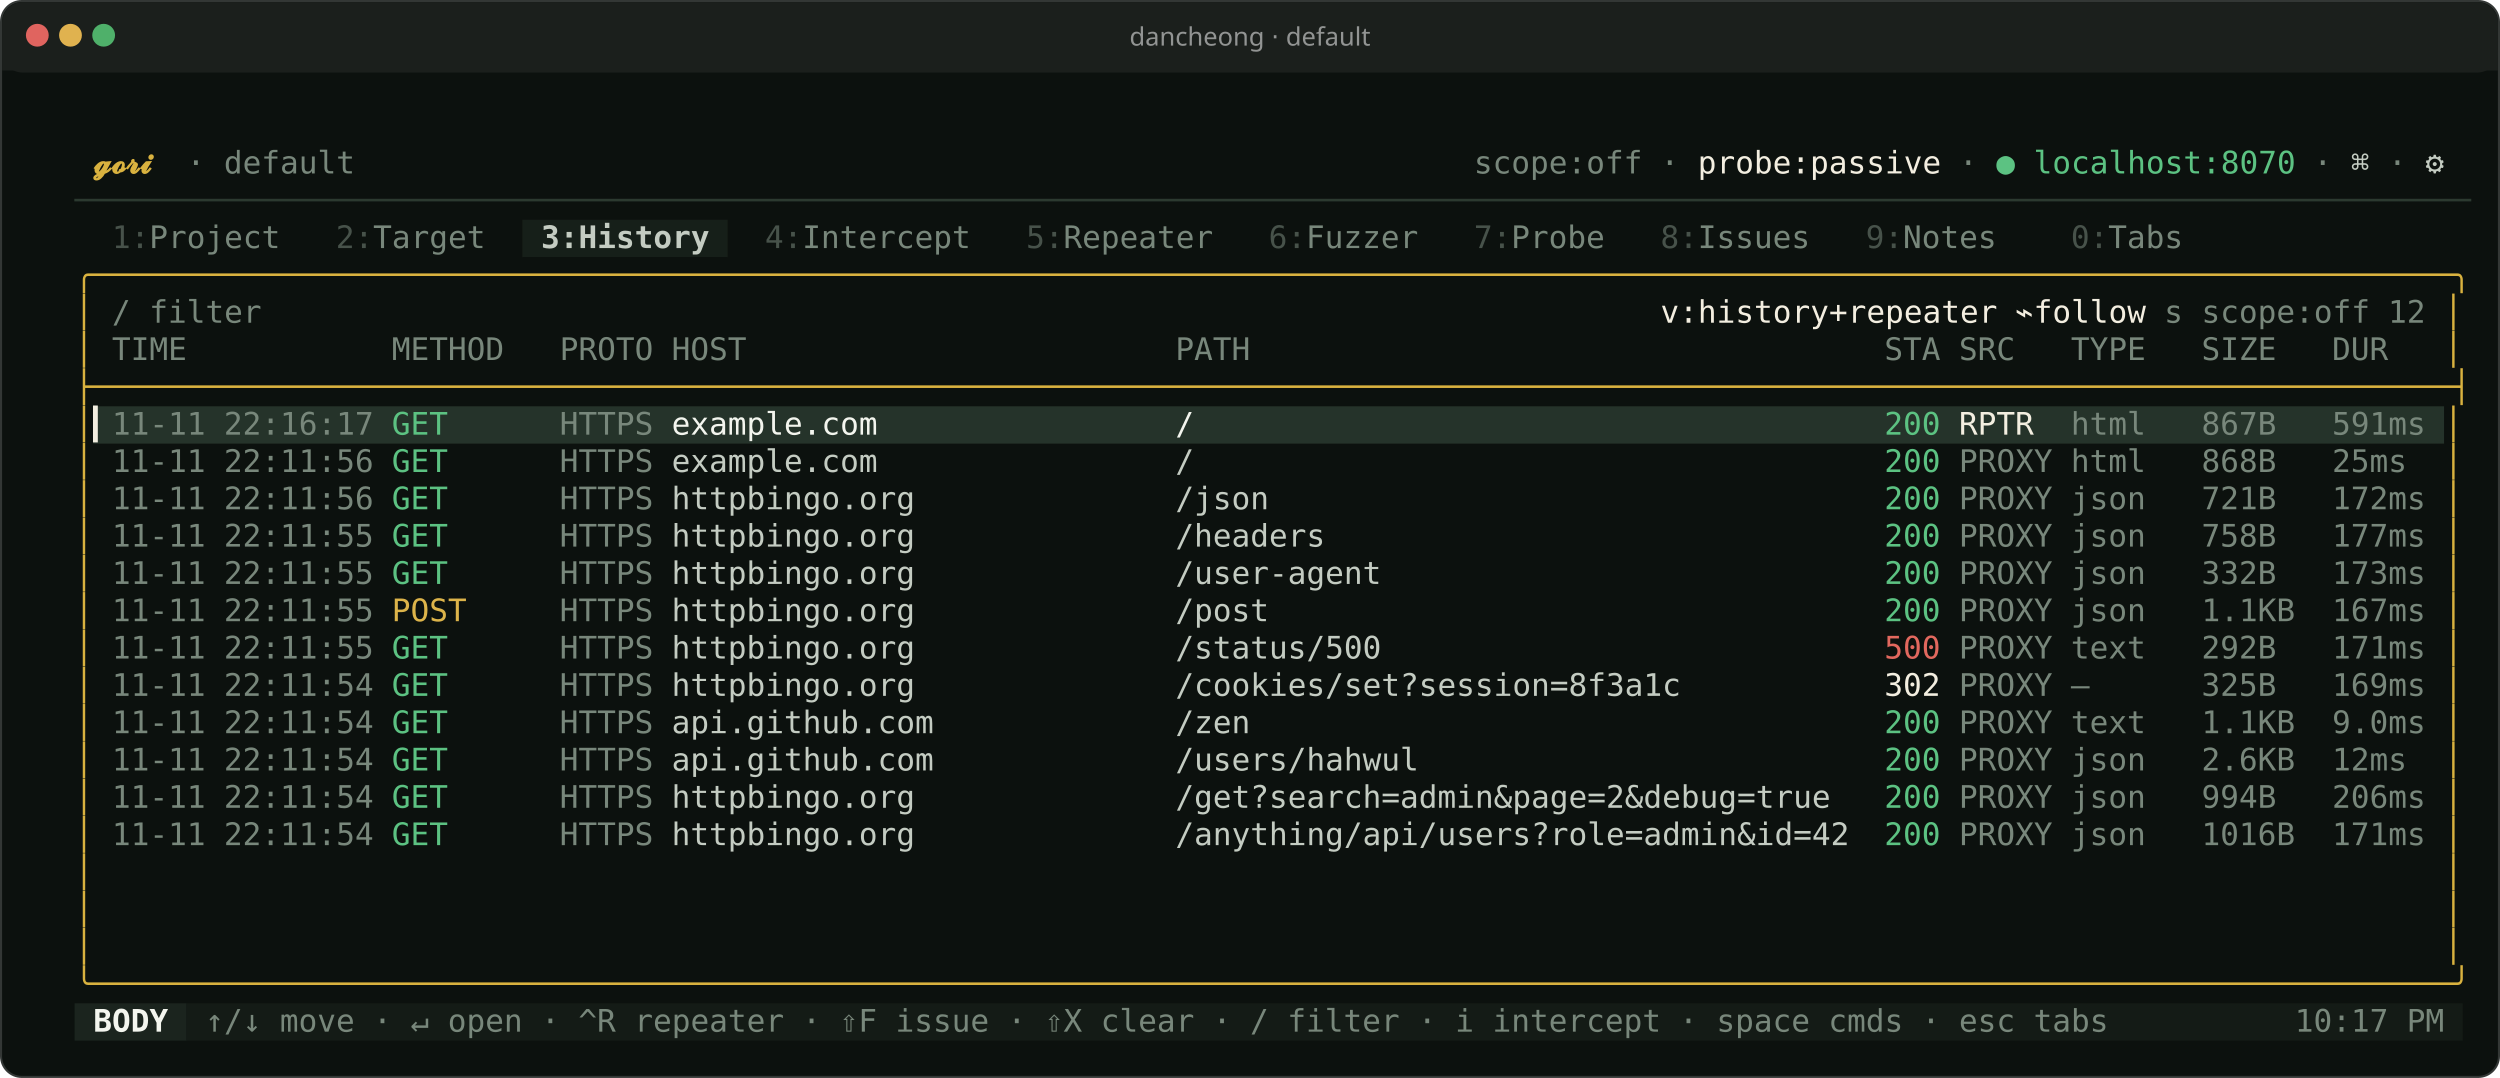
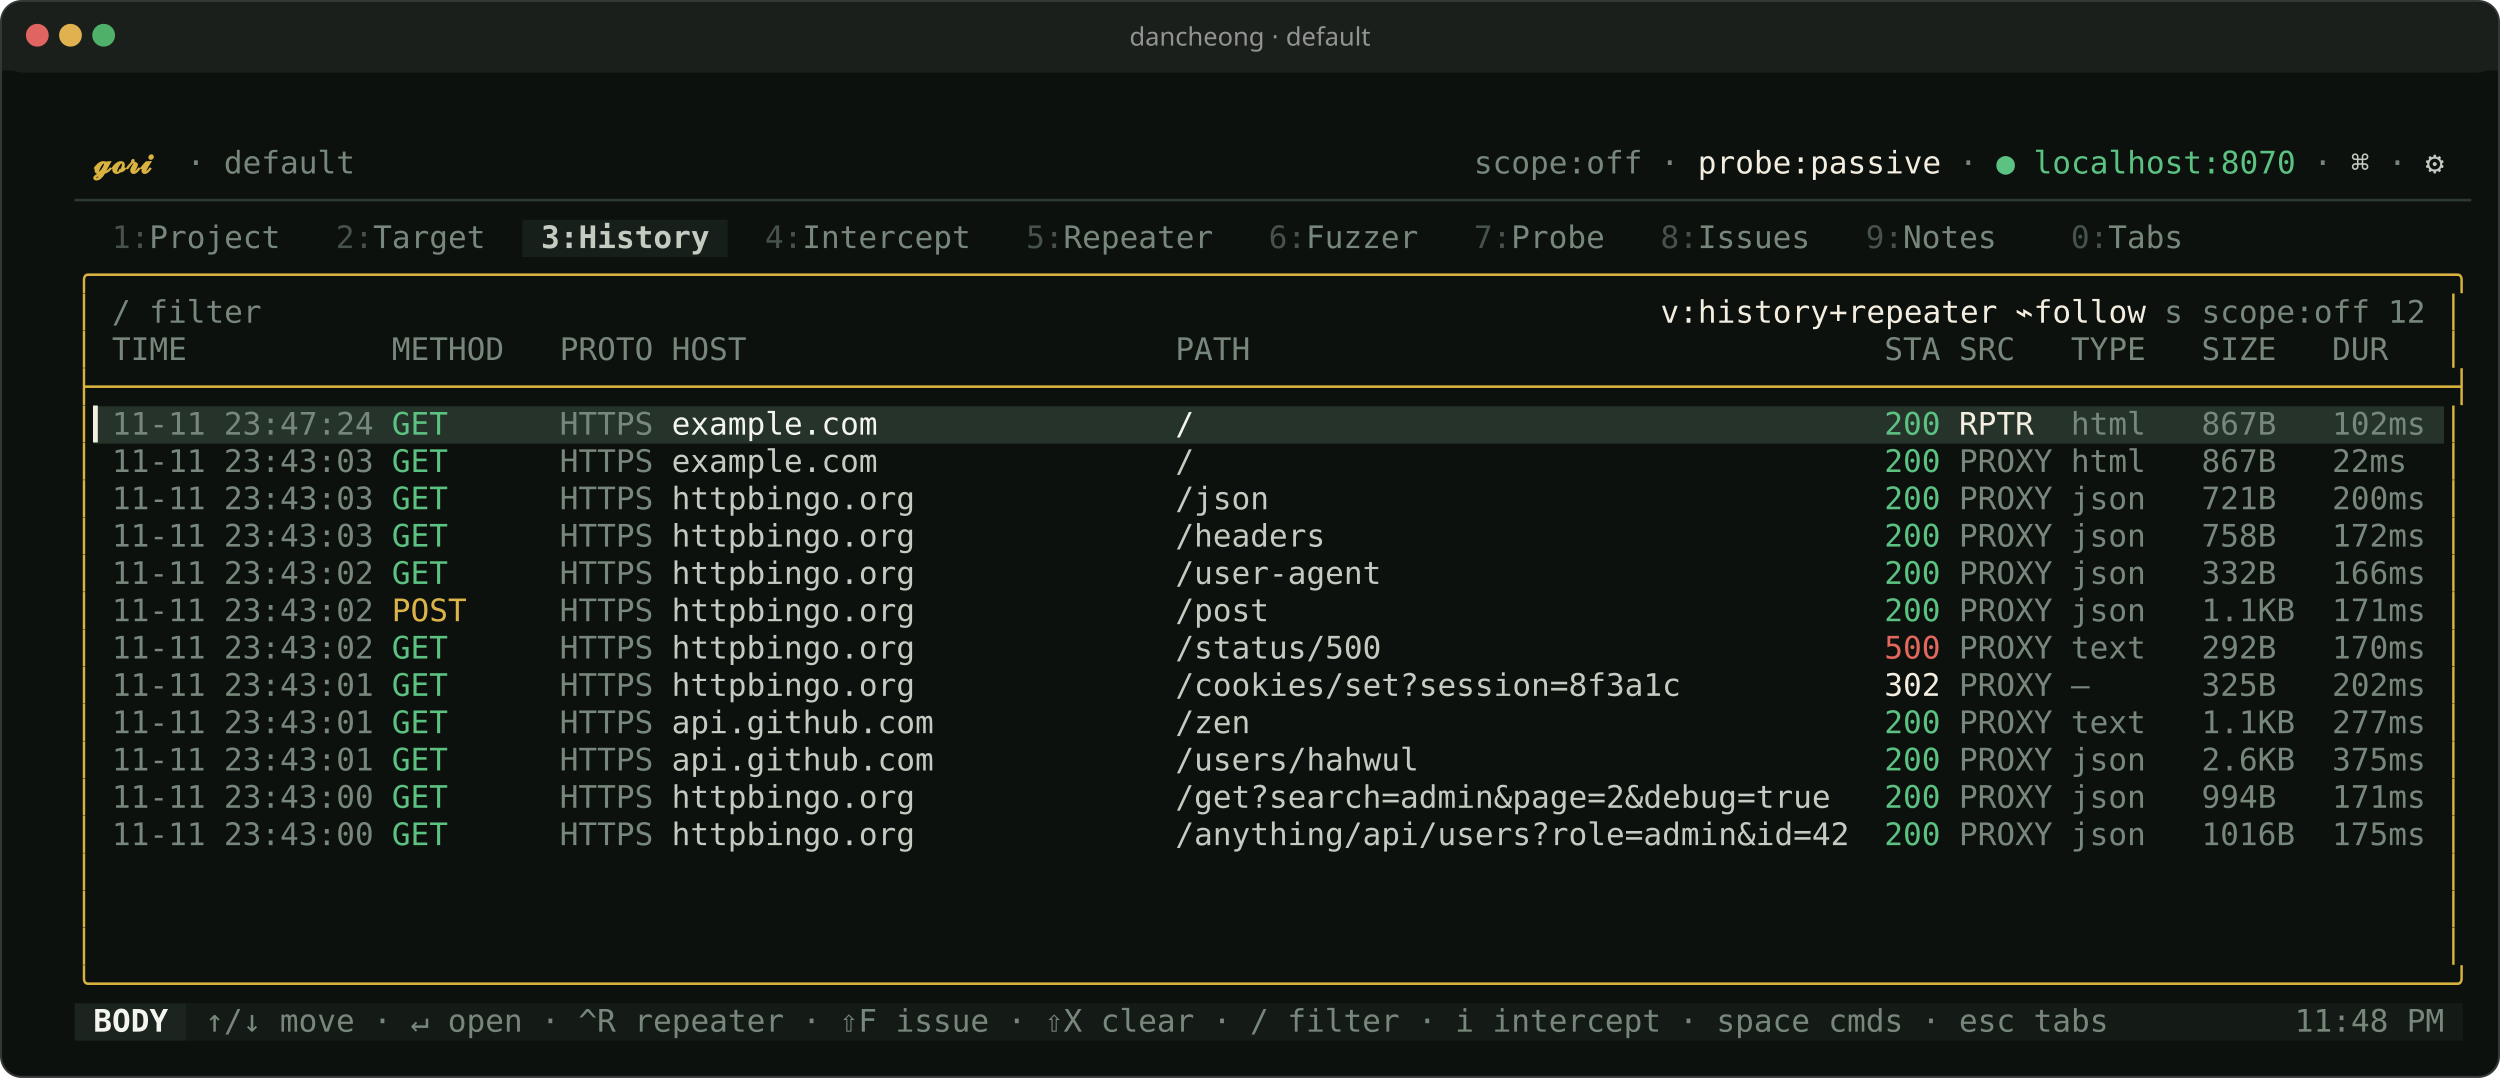
<svg xmlns="http://www.w3.org/2000/svg" width="1206" height="520" viewBox="0 0 1206.0 520.0" font-family="ui-monospace,'SF Mono','JetBrains Mono',Menlo,Consolas,monospace" font-size="15.0px" role="img" aria-label="dancheong · default">
  <rect x="0.5" y="0.5" width="1205.0" height="519.0" rx="10" ry="10" fill="#0c110e" stroke="#333735" stroke-width="1" />
  <rect x="1" y="1" width="1204.0" height="34.0" rx="10" ry="10" fill="#1b1f1c" />
  <rect x="1" y="24.0" width="1204.0" height="10" fill="#1b1f1c" />
  <circle cx="18.0" cy="17.0" r="5.5" fill="#e0645f" />
  <circle cx="34.0" cy="17.0" r="5.5" fill="#e0b24f" />
  <circle cx="50.0" cy="17.0" r="5.5" fill="#4fb06a" />
  <text x="603.0" y="22.0" text-anchor="middle" fill="#929493" font-family="'Apple Symbols','Segoe UI Symbol','Cambria Math','STIX Two Math','Noto Sans Math','DejaVu Sans',ui-monospace,'SF Mono','JetBrains Mono',Menlo,Consolas,monospace" font-size="12.3px">dancheong · default</text>
  <rect x="252.00" y="106.00" width="99.00" height="18.00" fill="#161f19" />
  <rect x="45.00" y="196.00" width="1134.00" height="18.00" fill="#25332a" />
  <rect x="36.00" y="484.00" width="54.00" height="18.00" fill="#1b241e" />
  <rect x="90.00" y="484.00" width="1098.00" height="18.00" fill="#141b16" />
  <text x="45.00" y="83.68" textLength="36.00" lengthAdjust="spacingAndGlyphs" fill="#d9b23f" font-weight="700" xml:space="preserve">𝓰𝓸𝓻𝓲</text>
  <text x="90.00" y="83.68" textLength="9.00" lengthAdjust="spacingAndGlyphs" fill="#78877b" xml:space="preserve">·</text>
  <text x="108.00" y="83.68" textLength="63.00" lengthAdjust="spacingAndGlyphs" fill="#78877b" xml:space="preserve">default</text>
  <text x="711.00" y="83.68" textLength="81.00" lengthAdjust="spacingAndGlyphs" fill="#78877b" xml:space="preserve">scope:off</text>
  <text x="801.00" y="83.68" textLength="9.00" lengthAdjust="spacingAndGlyphs" fill="#78877b" xml:space="preserve">·</text>
  <text x="819.00" y="83.68" textLength="117.00" lengthAdjust="spacingAndGlyphs" fill="#f3eee0" xml:space="preserve">probe:passive</text>
  <text x="945.00" y="83.68" textLength="9.00" lengthAdjust="spacingAndGlyphs" fill="#78877b" xml:space="preserve">·</text>
  <text x="963.00" y="83.68" textLength="9.00" lengthAdjust="spacingAndGlyphs" fill="#5cc282" xml:space="preserve">●</text>
  <text x="981.00" y="83.68" textLength="126.00" lengthAdjust="spacingAndGlyphs" fill="#5cc282" xml:space="preserve">localhost:8070</text>
  <text x="1116.00" y="83.68" textLength="9.00" lengthAdjust="spacingAndGlyphs" fill="#78877b" xml:space="preserve">·</text>
  <text x="1134.00" y="83.68" textLength="9.00" lengthAdjust="spacingAndGlyphs" fill="#c4ccc2" xml:space="preserve">⌘</text>
  <text x="1152.00" y="83.68" textLength="9.00" lengthAdjust="spacingAndGlyphs" fill="#78877b" xml:space="preserve">·</text>
  <text x="1170.00" y="83.68" textLength="9.00" lengthAdjust="spacingAndGlyphs" fill="#c4ccc2" xml:space="preserve">⚙</text>
  <text x="36.00" y="101.68" textLength="1152.00" lengthAdjust="spacingAndGlyphs" fill="#2c3a30" xml:space="preserve">────────────────────────────────────────────────────────────────────────────────────────────────────────────────────────────────</text>
  <text x="54.00" y="119.68" textLength="18.00" lengthAdjust="spacingAndGlyphs" fill="#47524a" xml:space="preserve">1:</text>
  <text x="72.00" y="119.68" textLength="63.00" lengthAdjust="spacingAndGlyphs" fill="#78877b" xml:space="preserve">Project</text>
  <text x="162.00" y="119.68" textLength="18.00" lengthAdjust="spacingAndGlyphs" fill="#47524a" xml:space="preserve">2:</text>
  <text x="180.00" y="119.68" textLength="54.00" lengthAdjust="spacingAndGlyphs" fill="#78877b" xml:space="preserve">Target</text>
  <text x="261.00" y="119.68" textLength="81.00" lengthAdjust="spacingAndGlyphs" fill="#c4ccc2" font-weight="700" xml:space="preserve">3:History</text>
  <text x="369.00" y="119.68" textLength="18.00" lengthAdjust="spacingAndGlyphs" fill="#47524a" xml:space="preserve">4:</text>
  <text x="387.00" y="119.68" textLength="81.00" lengthAdjust="spacingAndGlyphs" fill="#78877b" xml:space="preserve">Intercept</text>
  <text x="495.00" y="119.68" textLength="18.00" lengthAdjust="spacingAndGlyphs" fill="#47524a" xml:space="preserve">5:</text>
  <text x="513.00" y="119.68" textLength="72.00" lengthAdjust="spacingAndGlyphs" fill="#78877b" xml:space="preserve">Repeater</text>
  <text x="612.00" y="119.68" textLength="18.00" lengthAdjust="spacingAndGlyphs" fill="#47524a" xml:space="preserve">6:</text>
  <text x="630.00" y="119.68" textLength="54.00" lengthAdjust="spacingAndGlyphs" fill="#78877b" xml:space="preserve">Fuzzer</text>
  <text x="711.00" y="119.68" textLength="18.00" lengthAdjust="spacingAndGlyphs" fill="#47524a" xml:space="preserve">7:</text>
  <text x="729.00" y="119.68" textLength="45.00" lengthAdjust="spacingAndGlyphs" fill="#78877b" xml:space="preserve">Probe</text>
  <text x="801.00" y="119.68" textLength="18.00" lengthAdjust="spacingAndGlyphs" fill="#47524a" xml:space="preserve">8:</text>
  <text x="819.00" y="119.68" textLength="54.00" lengthAdjust="spacingAndGlyphs" fill="#78877b" xml:space="preserve">Issues</text>
  <text x="900.00" y="119.68" textLength="18.00" lengthAdjust="spacingAndGlyphs" fill="#47524a" xml:space="preserve">9:</text>
  <text x="918.00" y="119.68" textLength="45.00" lengthAdjust="spacingAndGlyphs" fill="#78877b" xml:space="preserve">Notes</text>
  <text x="999.00" y="119.68" textLength="18.00" lengthAdjust="spacingAndGlyphs" fill="#47524a" xml:space="preserve">0:</text>
  <text x="1017.00" y="119.68" textLength="36.00" lengthAdjust="spacingAndGlyphs" fill="#78877b" xml:space="preserve">Tabs</text>
  <text x="36.00" y="137.68" textLength="1152.00" lengthAdjust="spacingAndGlyphs" fill="#d9b23f" xml:space="preserve">╭──────────────────────────────────────────────────────────────────────────────────────────────────────────────────────────────╮</text>
  <text x="36.00" y="155.68" textLength="9.00" lengthAdjust="spacingAndGlyphs" fill="#d9b23f" xml:space="preserve">│</text>
  <text x="54.00" y="155.68" textLength="9.00" lengthAdjust="spacingAndGlyphs" fill="#78877b" xml:space="preserve">/</text>
  <text x="72.00" y="155.68" textLength="54.00" lengthAdjust="spacingAndGlyphs" fill="#78877b" xml:space="preserve">filter</text>
  <text x="801.00" y="155.68" textLength="162.00" lengthAdjust="spacingAndGlyphs" fill="#f3eee0" xml:space="preserve">v:history+repeater</text>
  <text x="972.00" y="155.68" textLength="63.00" lengthAdjust="spacingAndGlyphs" fill="#f3eee0" xml:space="preserve">⌁follow</text>
  <text x="1044.00" y="155.68" textLength="9.00" lengthAdjust="spacingAndGlyphs" fill="#78877b" xml:space="preserve">s</text>
  <text x="1062.00" y="155.68" textLength="81.00" lengthAdjust="spacingAndGlyphs" fill="#78877b" xml:space="preserve">scope:off</text>
  <text x="1152.00" y="155.68" textLength="18.00" lengthAdjust="spacingAndGlyphs" fill="#78877b" xml:space="preserve">12</text>
  <text x="1179.00" y="155.68" textLength="9.00" lengthAdjust="spacingAndGlyphs" fill="#d9b23f" xml:space="preserve">│</text>
  <text x="36.00" y="173.68" textLength="9.00" lengthAdjust="spacingAndGlyphs" fill="#d9b23f" xml:space="preserve">│</text>
  <text x="54.00" y="173.68" textLength="36.00" lengthAdjust="spacingAndGlyphs" fill="#78877b" xml:space="preserve">TIME</text>
  <text x="189.00" y="173.68" textLength="54.00" lengthAdjust="spacingAndGlyphs" fill="#78877b" xml:space="preserve">METHOD</text>
  <text x="270.00" y="173.68" textLength="45.00" lengthAdjust="spacingAndGlyphs" fill="#78877b" xml:space="preserve">PROTO</text>
  <text x="324.00" y="173.68" textLength="36.00" lengthAdjust="spacingAndGlyphs" fill="#78877b" xml:space="preserve">HOST</text>
  <text x="567.00" y="173.68" textLength="36.00" lengthAdjust="spacingAndGlyphs" fill="#78877b" xml:space="preserve">PATH</text>
  <text x="909.00" y="173.68" textLength="27.00" lengthAdjust="spacingAndGlyphs" fill="#78877b" xml:space="preserve">STA</text>
  <text x="945.00" y="173.68" textLength="27.00" lengthAdjust="spacingAndGlyphs" fill="#78877b" xml:space="preserve">SRC</text>
  <text x="999.00" y="173.68" textLength="36.00" lengthAdjust="spacingAndGlyphs" fill="#78877b" xml:space="preserve">TYPE</text>
  <text x="1062.00" y="173.68" textLength="36.00" lengthAdjust="spacingAndGlyphs" fill="#78877b" xml:space="preserve">SIZE</text>
  <text x="1125.00" y="173.68" textLength="27.00" lengthAdjust="spacingAndGlyphs" fill="#78877b" xml:space="preserve">DUR</text>
  <text x="1179.00" y="173.68" textLength="9.00" lengthAdjust="spacingAndGlyphs" fill="#d9b23f" xml:space="preserve">│</text>
  <text x="36.00" y="191.68" textLength="1152.00" lengthAdjust="spacingAndGlyphs" fill="#d9b23f" xml:space="preserve">├──────────────────────────────────────────────────────────────────────────────────────────────────────────────────────────────┤</text>
  <text x="36.00" y="209.68" textLength="9.00" lengthAdjust="spacingAndGlyphs" fill="#d9b23f" xml:space="preserve">│</text>
  <text x="45.00" y="209.68" textLength="9.00" lengthAdjust="spacingAndGlyphs" fill="#f3eee0" xml:space="preserve">▎</text>
  <text x="54.00" y="209.68" textLength="45.00" lengthAdjust="spacingAndGlyphs" fill="#78877b" xml:space="preserve">11-11</text>
-   <text x="108.00" y="209.68" textLength="72.00" lengthAdjust="spacingAndGlyphs" fill="#78877b" xml:space="preserve">22:16:17</text>
+   <text x="108.00" y="209.68" textLength="72.00" lengthAdjust="spacingAndGlyphs" fill="#78877b" xml:space="preserve">23:47:24</text>
  <text x="189.00" y="209.68" textLength="27.00" lengthAdjust="spacingAndGlyphs" fill="#5cc282" xml:space="preserve">GET</text>
  <text x="270.00" y="209.68" textLength="45.00" lengthAdjust="spacingAndGlyphs" fill="#78877b" xml:space="preserve">HTTPS</text>
  <text x="324.00" y="209.68" textLength="99.00" lengthAdjust="spacingAndGlyphs" fill="#f3f5ee" xml:space="preserve">example.com</text>
  <text x="567.00" y="209.68" textLength="9.00" lengthAdjust="spacingAndGlyphs" fill="#f3f5ee" xml:space="preserve">/</text>
  <text x="909.00" y="209.68" textLength="27.00" lengthAdjust="spacingAndGlyphs" fill="#5cc282" xml:space="preserve">200</text>
  <text x="945.00" y="209.68" textLength="36.00" lengthAdjust="spacingAndGlyphs" fill="#f3eee0" xml:space="preserve">RPTR</text>
  <text x="999.00" y="209.68" textLength="36.00" lengthAdjust="spacingAndGlyphs" fill="#78877b" xml:space="preserve">html</text>
  <text x="1062.00" y="209.68" textLength="36.00" lengthAdjust="spacingAndGlyphs" fill="#78877b" xml:space="preserve">867B</text>
-   <text x="1125.00" y="209.68" textLength="45.00" lengthAdjust="spacingAndGlyphs" fill="#78877b" xml:space="preserve">591ms</text>
+   <text x="1125.00" y="209.68" textLength="45.00" lengthAdjust="spacingAndGlyphs" fill="#78877b" xml:space="preserve">102ms</text>
  <text x="1179.00" y="209.68" textLength="9.00" lengthAdjust="spacingAndGlyphs" fill="#d9b23f" xml:space="preserve">│</text>
  <text x="36.00" y="227.68" textLength="9.00" lengthAdjust="spacingAndGlyphs" fill="#d9b23f" xml:space="preserve">│</text>
  <text x="54.00" y="227.68" textLength="45.00" lengthAdjust="spacingAndGlyphs" fill="#78877b" xml:space="preserve">11-11</text>
-   <text x="108.00" y="227.68" textLength="72.00" lengthAdjust="spacingAndGlyphs" fill="#78877b" xml:space="preserve">22:11:56</text>
+   <text x="108.00" y="227.68" textLength="72.00" lengthAdjust="spacingAndGlyphs" fill="#78877b" xml:space="preserve">23:43:03</text>
  <text x="189.00" y="227.68" textLength="27.00" lengthAdjust="spacingAndGlyphs" fill="#5cc282" xml:space="preserve">GET</text>
  <text x="270.00" y="227.68" textLength="45.00" lengthAdjust="spacingAndGlyphs" fill="#78877b" xml:space="preserve">HTTPS</text>
  <text x="324.00" y="227.68" textLength="99.00" lengthAdjust="spacingAndGlyphs" fill="#c4ccc2" xml:space="preserve">example.com</text>
  <text x="567.00" y="227.68" textLength="9.00" lengthAdjust="spacingAndGlyphs" fill="#c4ccc2" xml:space="preserve">/</text>
  <text x="909.00" y="227.68" textLength="27.00" lengthAdjust="spacingAndGlyphs" fill="#5cc282" xml:space="preserve">200</text>
  <text x="945.00" y="227.68" textLength="45.00" lengthAdjust="spacingAndGlyphs" fill="#78877b" xml:space="preserve">PROXY</text>
  <text x="999.00" y="227.68" textLength="36.00" lengthAdjust="spacingAndGlyphs" fill="#78877b" xml:space="preserve">html</text>
-   <text x="1062.00" y="227.68" textLength="36.00" lengthAdjust="spacingAndGlyphs" fill="#78877b" xml:space="preserve">868B</text>
-   <text x="1125.00" y="227.68" textLength="36.00" lengthAdjust="spacingAndGlyphs" fill="#78877b" xml:space="preserve">25ms</text>
+   <text x="1062.00" y="227.68" textLength="36.00" lengthAdjust="spacingAndGlyphs" fill="#78877b" xml:space="preserve">867B</text>
+   <text x="1125.00" y="227.68" textLength="36.00" lengthAdjust="spacingAndGlyphs" fill="#78877b" xml:space="preserve">22ms</text>
  <text x="1179.00" y="227.68" textLength="9.00" lengthAdjust="spacingAndGlyphs" fill="#d9b23f" xml:space="preserve">│</text>
  <text x="36.00" y="245.68" textLength="9.00" lengthAdjust="spacingAndGlyphs" fill="#d9b23f" xml:space="preserve">│</text>
  <text x="54.00" y="245.68" textLength="45.00" lengthAdjust="spacingAndGlyphs" fill="#78877b" xml:space="preserve">11-11</text>
-   <text x="108.00" y="245.68" textLength="72.00" lengthAdjust="spacingAndGlyphs" fill="#78877b" xml:space="preserve">22:11:56</text>
+   <text x="108.00" y="245.68" textLength="72.00" lengthAdjust="spacingAndGlyphs" fill="#78877b" xml:space="preserve">23:43:03</text>
  <text x="189.00" y="245.68" textLength="27.00" lengthAdjust="spacingAndGlyphs" fill="#5cc282" xml:space="preserve">GET</text>
  <text x="270.00" y="245.68" textLength="45.00" lengthAdjust="spacingAndGlyphs" fill="#78877b" xml:space="preserve">HTTPS</text>
  <text x="324.00" y="245.68" textLength="117.00" lengthAdjust="spacingAndGlyphs" fill="#c4ccc2" xml:space="preserve">httpbingo.org</text>
  <text x="567.00" y="245.68" textLength="45.00" lengthAdjust="spacingAndGlyphs" fill="#c4ccc2" xml:space="preserve">/json</text>
  <text x="909.00" y="245.68" textLength="27.00" lengthAdjust="spacingAndGlyphs" fill="#5cc282" xml:space="preserve">200</text>
  <text x="945.00" y="245.68" textLength="45.00" lengthAdjust="spacingAndGlyphs" fill="#78877b" xml:space="preserve">PROXY</text>
  <text x="999.00" y="245.68" textLength="36.00" lengthAdjust="spacingAndGlyphs" fill="#78877b" xml:space="preserve">json</text>
  <text x="1062.00" y="245.68" textLength="36.00" lengthAdjust="spacingAndGlyphs" fill="#78877b" xml:space="preserve">721B</text>
-   <text x="1125.00" y="245.68" textLength="45.00" lengthAdjust="spacingAndGlyphs" fill="#78877b" xml:space="preserve">172ms</text>
+   <text x="1125.00" y="245.68" textLength="45.00" lengthAdjust="spacingAndGlyphs" fill="#78877b" xml:space="preserve">200ms</text>
  <text x="1179.00" y="245.68" textLength="9.00" lengthAdjust="spacingAndGlyphs" fill="#d9b23f" xml:space="preserve">│</text>
  <text x="36.00" y="263.68" textLength="9.00" lengthAdjust="spacingAndGlyphs" fill="#d9b23f" xml:space="preserve">│</text>
  <text x="54.00" y="263.68" textLength="45.00" lengthAdjust="spacingAndGlyphs" fill="#78877b" xml:space="preserve">11-11</text>
-   <text x="108.00" y="263.68" textLength="72.00" lengthAdjust="spacingAndGlyphs" fill="#78877b" xml:space="preserve">22:11:55</text>
+   <text x="108.00" y="263.68" textLength="72.00" lengthAdjust="spacingAndGlyphs" fill="#78877b" xml:space="preserve">23:43:03</text>
  <text x="189.00" y="263.68" textLength="27.00" lengthAdjust="spacingAndGlyphs" fill="#5cc282" xml:space="preserve">GET</text>
  <text x="270.00" y="263.68" textLength="45.00" lengthAdjust="spacingAndGlyphs" fill="#78877b" xml:space="preserve">HTTPS</text>
  <text x="324.00" y="263.68" textLength="117.00" lengthAdjust="spacingAndGlyphs" fill="#c4ccc2" xml:space="preserve">httpbingo.org</text>
  <text x="567.00" y="263.68" textLength="72.00" lengthAdjust="spacingAndGlyphs" fill="#c4ccc2" xml:space="preserve">/headers</text>
  <text x="909.00" y="263.68" textLength="27.00" lengthAdjust="spacingAndGlyphs" fill="#5cc282" xml:space="preserve">200</text>
  <text x="945.00" y="263.68" textLength="45.00" lengthAdjust="spacingAndGlyphs" fill="#78877b" xml:space="preserve">PROXY</text>
  <text x="999.00" y="263.68" textLength="36.00" lengthAdjust="spacingAndGlyphs" fill="#78877b" xml:space="preserve">json</text>
  <text x="1062.00" y="263.68" textLength="36.00" lengthAdjust="spacingAndGlyphs" fill="#78877b" xml:space="preserve">758B</text>
-   <text x="1125.00" y="263.68" textLength="45.00" lengthAdjust="spacingAndGlyphs" fill="#78877b" xml:space="preserve">177ms</text>
+   <text x="1125.00" y="263.68" textLength="45.00" lengthAdjust="spacingAndGlyphs" fill="#78877b" xml:space="preserve">172ms</text>
  <text x="1179.00" y="263.68" textLength="9.00" lengthAdjust="spacingAndGlyphs" fill="#d9b23f" xml:space="preserve">│</text>
  <text x="36.00" y="281.68" textLength="9.00" lengthAdjust="spacingAndGlyphs" fill="#d9b23f" xml:space="preserve">│</text>
  <text x="54.00" y="281.68" textLength="45.00" lengthAdjust="spacingAndGlyphs" fill="#78877b" xml:space="preserve">11-11</text>
-   <text x="108.00" y="281.68" textLength="72.00" lengthAdjust="spacingAndGlyphs" fill="#78877b" xml:space="preserve">22:11:55</text>
+   <text x="108.00" y="281.68" textLength="72.00" lengthAdjust="spacingAndGlyphs" fill="#78877b" xml:space="preserve">23:43:02</text>
  <text x="189.00" y="281.68" textLength="27.00" lengthAdjust="spacingAndGlyphs" fill="#5cc282" xml:space="preserve">GET</text>
  <text x="270.00" y="281.68" textLength="45.00" lengthAdjust="spacingAndGlyphs" fill="#78877b" xml:space="preserve">HTTPS</text>
  <text x="324.00" y="281.68" textLength="117.00" lengthAdjust="spacingAndGlyphs" fill="#c4ccc2" xml:space="preserve">httpbingo.org</text>
  <text x="567.00" y="281.68" textLength="99.00" lengthAdjust="spacingAndGlyphs" fill="#c4ccc2" xml:space="preserve">/user-agent</text>
  <text x="909.00" y="281.68" textLength="27.00" lengthAdjust="spacingAndGlyphs" fill="#5cc282" xml:space="preserve">200</text>
  <text x="945.00" y="281.68" textLength="45.00" lengthAdjust="spacingAndGlyphs" fill="#78877b" xml:space="preserve">PROXY</text>
  <text x="999.00" y="281.68" textLength="36.00" lengthAdjust="spacingAndGlyphs" fill="#78877b" xml:space="preserve">json</text>
  <text x="1062.00" y="281.68" textLength="36.00" lengthAdjust="spacingAndGlyphs" fill="#78877b" xml:space="preserve">332B</text>
-   <text x="1125.00" y="281.68" textLength="45.00" lengthAdjust="spacingAndGlyphs" fill="#78877b" xml:space="preserve">173ms</text>
+   <text x="1125.00" y="281.68" textLength="45.00" lengthAdjust="spacingAndGlyphs" fill="#78877b" xml:space="preserve">166ms</text>
  <text x="1179.00" y="281.68" textLength="9.00" lengthAdjust="spacingAndGlyphs" fill="#d9b23f" xml:space="preserve">│</text>
  <text x="36.00" y="299.68" textLength="9.00" lengthAdjust="spacingAndGlyphs" fill="#d9b23f" xml:space="preserve">│</text>
  <text x="54.00" y="299.68" textLength="45.00" lengthAdjust="spacingAndGlyphs" fill="#78877b" xml:space="preserve">11-11</text>
-   <text x="108.00" y="299.68" textLength="72.00" lengthAdjust="spacingAndGlyphs" fill="#78877b" xml:space="preserve">22:11:55</text>
+   <text x="108.00" y="299.68" textLength="72.00" lengthAdjust="spacingAndGlyphs" fill="#78877b" xml:space="preserve">23:43:02</text>
  <text x="189.00" y="299.68" textLength="36.00" lengthAdjust="spacingAndGlyphs" fill="#ddb44a" xml:space="preserve">POST</text>
  <text x="270.00" y="299.68" textLength="45.00" lengthAdjust="spacingAndGlyphs" fill="#78877b" xml:space="preserve">HTTPS</text>
  <text x="324.00" y="299.68" textLength="117.00" lengthAdjust="spacingAndGlyphs" fill="#c4ccc2" xml:space="preserve">httpbingo.org</text>
  <text x="567.00" y="299.68" textLength="45.00" lengthAdjust="spacingAndGlyphs" fill="#c4ccc2" xml:space="preserve">/post</text>
  <text x="909.00" y="299.68" textLength="27.00" lengthAdjust="spacingAndGlyphs" fill="#5cc282" xml:space="preserve">200</text>
  <text x="945.00" y="299.68" textLength="45.00" lengthAdjust="spacingAndGlyphs" fill="#78877b" xml:space="preserve">PROXY</text>
  <text x="999.00" y="299.68" textLength="36.00" lengthAdjust="spacingAndGlyphs" fill="#78877b" xml:space="preserve">json</text>
  <text x="1062.00" y="299.68" textLength="45.00" lengthAdjust="spacingAndGlyphs" fill="#78877b" xml:space="preserve">1.1KB</text>
-   <text x="1125.00" y="299.68" textLength="45.00" lengthAdjust="spacingAndGlyphs" fill="#78877b" xml:space="preserve">167ms</text>
+   <text x="1125.00" y="299.68" textLength="45.00" lengthAdjust="spacingAndGlyphs" fill="#78877b" xml:space="preserve">171ms</text>
  <text x="1179.00" y="299.68" textLength="9.00" lengthAdjust="spacingAndGlyphs" fill="#d9b23f" xml:space="preserve">│</text>
  <text x="36.00" y="317.68" textLength="9.00" lengthAdjust="spacingAndGlyphs" fill="#d9b23f" xml:space="preserve">│</text>
  <text x="54.00" y="317.68" textLength="45.00" lengthAdjust="spacingAndGlyphs" fill="#78877b" xml:space="preserve">11-11</text>
-   <text x="108.00" y="317.68" textLength="72.00" lengthAdjust="spacingAndGlyphs" fill="#78877b" xml:space="preserve">22:11:55</text>
+   <text x="108.00" y="317.68" textLength="72.00" lengthAdjust="spacingAndGlyphs" fill="#78877b" xml:space="preserve">23:43:02</text>
  <text x="189.00" y="317.68" textLength="27.00" lengthAdjust="spacingAndGlyphs" fill="#5cc282" xml:space="preserve">GET</text>
  <text x="270.00" y="317.68" textLength="45.00" lengthAdjust="spacingAndGlyphs" fill="#78877b" xml:space="preserve">HTTPS</text>
  <text x="324.00" y="317.68" textLength="117.00" lengthAdjust="spacingAndGlyphs" fill="#c4ccc2" xml:space="preserve">httpbingo.org</text>
  <text x="567.00" y="317.68" textLength="99.00" lengthAdjust="spacingAndGlyphs" fill="#c4ccc2" xml:space="preserve">/status/500</text>
  <text x="909.00" y="317.68" textLength="27.00" lengthAdjust="spacingAndGlyphs" fill="#e2685e" xml:space="preserve">500</text>
  <text x="945.00" y="317.68" textLength="45.00" lengthAdjust="spacingAndGlyphs" fill="#78877b" xml:space="preserve">PROXY</text>
  <text x="999.00" y="317.68" textLength="36.00" lengthAdjust="spacingAndGlyphs" fill="#78877b" xml:space="preserve">text</text>
  <text x="1062.00" y="317.68" textLength="36.00" lengthAdjust="spacingAndGlyphs" fill="#78877b" xml:space="preserve">292B</text>
-   <text x="1125.00" y="317.68" textLength="45.00" lengthAdjust="spacingAndGlyphs" fill="#78877b" xml:space="preserve">171ms</text>
+   <text x="1125.00" y="317.68" textLength="45.00" lengthAdjust="spacingAndGlyphs" fill="#78877b" xml:space="preserve">170ms</text>
  <text x="1179.00" y="317.68" textLength="9.00" lengthAdjust="spacingAndGlyphs" fill="#d9b23f" xml:space="preserve">│</text>
  <text x="36.00" y="335.68" textLength="9.00" lengthAdjust="spacingAndGlyphs" fill="#d9b23f" xml:space="preserve">│</text>
  <text x="54.00" y="335.68" textLength="45.00" lengthAdjust="spacingAndGlyphs" fill="#78877b" xml:space="preserve">11-11</text>
-   <text x="108.00" y="335.68" textLength="72.00" lengthAdjust="spacingAndGlyphs" fill="#78877b" xml:space="preserve">22:11:54</text>
+   <text x="108.00" y="335.68" textLength="72.00" lengthAdjust="spacingAndGlyphs" fill="#78877b" xml:space="preserve">23:43:01</text>
  <text x="189.00" y="335.68" textLength="27.00" lengthAdjust="spacingAndGlyphs" fill="#5cc282" xml:space="preserve">GET</text>
  <text x="270.00" y="335.68" textLength="45.00" lengthAdjust="spacingAndGlyphs" fill="#78877b" xml:space="preserve">HTTPS</text>
  <text x="324.00" y="335.68" textLength="117.00" lengthAdjust="spacingAndGlyphs" fill="#c4ccc2" xml:space="preserve">httpbingo.org</text>
  <text x="567.00" y="335.68" textLength="243.00" lengthAdjust="spacingAndGlyphs" fill="#c4ccc2" xml:space="preserve">/cookies/set?session=8f3a1c</text>
  <text x="909.00" y="335.68" textLength="27.00" lengthAdjust="spacingAndGlyphs" fill="#f3eee0" xml:space="preserve">302</text>
  <text x="945.00" y="335.68" textLength="45.00" lengthAdjust="spacingAndGlyphs" fill="#78877b" xml:space="preserve">PROXY</text>
  <text x="999.00" y="335.68" textLength="9.00" lengthAdjust="spacingAndGlyphs" fill="#78877b" xml:space="preserve">—</text>
  <text x="1062.00" y="335.68" textLength="36.00" lengthAdjust="spacingAndGlyphs" fill="#78877b" xml:space="preserve">325B</text>
-   <text x="1125.00" y="335.68" textLength="45.00" lengthAdjust="spacingAndGlyphs" fill="#78877b" xml:space="preserve">169ms</text>
+   <text x="1125.00" y="335.68" textLength="45.00" lengthAdjust="spacingAndGlyphs" fill="#78877b" xml:space="preserve">202ms</text>
  <text x="1179.00" y="335.68" textLength="9.00" lengthAdjust="spacingAndGlyphs" fill="#d9b23f" xml:space="preserve">│</text>
  <text x="36.00" y="353.68" textLength="9.00" lengthAdjust="spacingAndGlyphs" fill="#d9b23f" xml:space="preserve">│</text>
  <text x="54.00" y="353.68" textLength="45.00" lengthAdjust="spacingAndGlyphs" fill="#78877b" xml:space="preserve">11-11</text>
-   <text x="108.00" y="353.68" textLength="72.00" lengthAdjust="spacingAndGlyphs" fill="#78877b" xml:space="preserve">22:11:54</text>
+   <text x="108.00" y="353.68" textLength="72.00" lengthAdjust="spacingAndGlyphs" fill="#78877b" xml:space="preserve">23:43:01</text>
  <text x="189.00" y="353.68" textLength="27.00" lengthAdjust="spacingAndGlyphs" fill="#5cc282" xml:space="preserve">GET</text>
  <text x="270.00" y="353.68" textLength="45.00" lengthAdjust="spacingAndGlyphs" fill="#78877b" xml:space="preserve">HTTPS</text>
  <text x="324.00" y="353.68" textLength="126.00" lengthAdjust="spacingAndGlyphs" fill="#c4ccc2" xml:space="preserve">api.github.com</text>
  <text x="567.00" y="353.68" textLength="36.00" lengthAdjust="spacingAndGlyphs" fill="#c4ccc2" xml:space="preserve">/zen</text>
  <text x="909.00" y="353.68" textLength="27.00" lengthAdjust="spacingAndGlyphs" fill="#5cc282" xml:space="preserve">200</text>
  <text x="945.00" y="353.68" textLength="45.00" lengthAdjust="spacingAndGlyphs" fill="#78877b" xml:space="preserve">PROXY</text>
  <text x="999.00" y="353.68" textLength="36.00" lengthAdjust="spacingAndGlyphs" fill="#78877b" xml:space="preserve">text</text>
  <text x="1062.00" y="353.68" textLength="45.00" lengthAdjust="spacingAndGlyphs" fill="#78877b" xml:space="preserve">1.1KB</text>
-   <text x="1125.00" y="353.68" textLength="45.00" lengthAdjust="spacingAndGlyphs" fill="#78877b" xml:space="preserve">9.0ms</text>
+   <text x="1125.00" y="353.68" textLength="45.00" lengthAdjust="spacingAndGlyphs" fill="#78877b" xml:space="preserve">277ms</text>
  <text x="1179.00" y="353.68" textLength="9.00" lengthAdjust="spacingAndGlyphs" fill="#d9b23f" xml:space="preserve">│</text>
  <text x="36.00" y="371.68" textLength="9.00" lengthAdjust="spacingAndGlyphs" fill="#d9b23f" xml:space="preserve">│</text>
  <text x="54.00" y="371.68" textLength="45.00" lengthAdjust="spacingAndGlyphs" fill="#78877b" xml:space="preserve">11-11</text>
-   <text x="108.00" y="371.68" textLength="72.00" lengthAdjust="spacingAndGlyphs" fill="#78877b" xml:space="preserve">22:11:54</text>
+   <text x="108.00" y="371.68" textLength="72.00" lengthAdjust="spacingAndGlyphs" fill="#78877b" xml:space="preserve">23:43:01</text>
  <text x="189.00" y="371.68" textLength="27.00" lengthAdjust="spacingAndGlyphs" fill="#5cc282" xml:space="preserve">GET</text>
  <text x="270.00" y="371.68" textLength="45.00" lengthAdjust="spacingAndGlyphs" fill="#78877b" xml:space="preserve">HTTPS</text>
  <text x="324.00" y="371.68" textLength="126.00" lengthAdjust="spacingAndGlyphs" fill="#c4ccc2" xml:space="preserve">api.github.com</text>
  <text x="567.00" y="371.68" textLength="117.00" lengthAdjust="spacingAndGlyphs" fill="#c4ccc2" xml:space="preserve">/users/hahwul</text>
  <text x="909.00" y="371.68" textLength="27.00" lengthAdjust="spacingAndGlyphs" fill="#5cc282" xml:space="preserve">200</text>
  <text x="945.00" y="371.68" textLength="45.00" lengthAdjust="spacingAndGlyphs" fill="#78877b" xml:space="preserve">PROXY</text>
  <text x="999.00" y="371.68" textLength="36.00" lengthAdjust="spacingAndGlyphs" fill="#78877b" xml:space="preserve">json</text>
  <text x="1062.00" y="371.68" textLength="45.00" lengthAdjust="spacingAndGlyphs" fill="#78877b" xml:space="preserve">2.6KB</text>
-   <text x="1125.00" y="371.68" textLength="36.00" lengthAdjust="spacingAndGlyphs" fill="#78877b" xml:space="preserve">12ms</text>
+   <text x="1125.00" y="371.68" textLength="45.00" lengthAdjust="spacingAndGlyphs" fill="#78877b" xml:space="preserve">375ms</text>
  <text x="1179.00" y="371.68" textLength="9.00" lengthAdjust="spacingAndGlyphs" fill="#d9b23f" xml:space="preserve">│</text>
  <text x="36.00" y="389.68" textLength="9.00" lengthAdjust="spacingAndGlyphs" fill="#d9b23f" xml:space="preserve">│</text>
  <text x="54.00" y="389.68" textLength="45.00" lengthAdjust="spacingAndGlyphs" fill="#78877b" xml:space="preserve">11-11</text>
-   <text x="108.00" y="389.68" textLength="72.00" lengthAdjust="spacingAndGlyphs" fill="#78877b" xml:space="preserve">22:11:54</text>
+   <text x="108.00" y="389.68" textLength="72.00" lengthAdjust="spacingAndGlyphs" fill="#78877b" xml:space="preserve">23:43:00</text>
  <text x="189.00" y="389.68" textLength="27.00" lengthAdjust="spacingAndGlyphs" fill="#5cc282" xml:space="preserve">GET</text>
  <text x="270.00" y="389.68" textLength="45.00" lengthAdjust="spacingAndGlyphs" fill="#78877b" xml:space="preserve">HTTPS</text>
  <text x="324.00" y="389.68" textLength="117.00" lengthAdjust="spacingAndGlyphs" fill="#c4ccc2" xml:space="preserve">httpbingo.org</text>
  <text x="567.00" y="389.68" textLength="315.00" lengthAdjust="spacingAndGlyphs" fill="#c4ccc2" xml:space="preserve">/get?search=admin&amp;page=2&amp;debug=true</text>
  <text x="909.00" y="389.68" textLength="27.00" lengthAdjust="spacingAndGlyphs" fill="#5cc282" xml:space="preserve">200</text>
  <text x="945.00" y="389.68" textLength="45.00" lengthAdjust="spacingAndGlyphs" fill="#78877b" xml:space="preserve">PROXY</text>
  <text x="999.00" y="389.68" textLength="36.00" lengthAdjust="spacingAndGlyphs" fill="#78877b" xml:space="preserve">json</text>
  <text x="1062.00" y="389.68" textLength="36.00" lengthAdjust="spacingAndGlyphs" fill="#78877b" xml:space="preserve">994B</text>
-   <text x="1125.00" y="389.68" textLength="45.00" lengthAdjust="spacingAndGlyphs" fill="#78877b" xml:space="preserve">206ms</text>
+   <text x="1125.00" y="389.68" textLength="45.00" lengthAdjust="spacingAndGlyphs" fill="#78877b" xml:space="preserve">171ms</text>
  <text x="1179.00" y="389.68" textLength="9.00" lengthAdjust="spacingAndGlyphs" fill="#d9b23f" xml:space="preserve">│</text>
  <text x="36.00" y="407.68" textLength="9.00" lengthAdjust="spacingAndGlyphs" fill="#d9b23f" xml:space="preserve">│</text>
  <text x="54.00" y="407.68" textLength="45.00" lengthAdjust="spacingAndGlyphs" fill="#78877b" xml:space="preserve">11-11</text>
-   <text x="108.00" y="407.68" textLength="72.00" lengthAdjust="spacingAndGlyphs" fill="#78877b" xml:space="preserve">22:11:54</text>
+   <text x="108.00" y="407.68" textLength="72.00" lengthAdjust="spacingAndGlyphs" fill="#78877b" xml:space="preserve">23:43:00</text>
  <text x="189.00" y="407.68" textLength="27.00" lengthAdjust="spacingAndGlyphs" fill="#5cc282" xml:space="preserve">GET</text>
  <text x="270.00" y="407.68" textLength="45.00" lengthAdjust="spacingAndGlyphs" fill="#78877b" xml:space="preserve">HTTPS</text>
  <text x="324.00" y="407.68" textLength="117.00" lengthAdjust="spacingAndGlyphs" fill="#c4ccc2" xml:space="preserve">httpbingo.org</text>
  <text x="567.00" y="407.68" textLength="324.00" lengthAdjust="spacingAndGlyphs" fill="#c4ccc2" xml:space="preserve">/anything/api/users?role=admin&amp;id=42</text>
  <text x="909.00" y="407.68" textLength="27.00" lengthAdjust="spacingAndGlyphs" fill="#5cc282" xml:space="preserve">200</text>
  <text x="945.00" y="407.68" textLength="45.00" lengthAdjust="spacingAndGlyphs" fill="#78877b" xml:space="preserve">PROXY</text>
  <text x="999.00" y="407.68" textLength="36.00" lengthAdjust="spacingAndGlyphs" fill="#78877b" xml:space="preserve">json</text>
  <text x="1062.00" y="407.68" textLength="45.00" lengthAdjust="spacingAndGlyphs" fill="#78877b" xml:space="preserve">1016B</text>
-   <text x="1125.00" y="407.68" textLength="45.00" lengthAdjust="spacingAndGlyphs" fill="#78877b" xml:space="preserve">171ms</text>
+   <text x="1125.00" y="407.68" textLength="45.00" lengthAdjust="spacingAndGlyphs" fill="#78877b" xml:space="preserve">175ms</text>
  <text x="1179.00" y="407.68" textLength="9.00" lengthAdjust="spacingAndGlyphs" fill="#d9b23f" xml:space="preserve">│</text>
  <text x="36.00" y="425.68" textLength="9.00" lengthAdjust="spacingAndGlyphs" fill="#d9b23f" xml:space="preserve">│</text>
  <text x="1179.00" y="425.68" textLength="9.00" lengthAdjust="spacingAndGlyphs" fill="#d9b23f" xml:space="preserve">│</text>
  <text x="36.00" y="443.68" textLength="9.00" lengthAdjust="spacingAndGlyphs" fill="#d9b23f" xml:space="preserve">│</text>
  <text x="1179.00" y="443.68" textLength="9.00" lengthAdjust="spacingAndGlyphs" fill="#d9b23f" xml:space="preserve">│</text>
  <text x="36.00" y="461.68" textLength="9.00" lengthAdjust="spacingAndGlyphs" fill="#d9b23f" xml:space="preserve">│</text>
  <text x="1179.00" y="461.68" textLength="9.00" lengthAdjust="spacingAndGlyphs" fill="#d9b23f" xml:space="preserve">│</text>
  <text x="36.00" y="479.68" textLength="1152.00" lengthAdjust="spacingAndGlyphs" fill="#d9b23f" xml:space="preserve">╰──────────────────────────────────────────────────────────────────────────────────────────────────────────────────────────────╯</text>
  <text x="45.00" y="497.68" textLength="36.00" lengthAdjust="spacingAndGlyphs" fill="#f3f5ee" font-weight="700" xml:space="preserve">BODY</text>
  <text x="99.00" y="497.68" textLength="27.00" lengthAdjust="spacingAndGlyphs" fill="#78877b" xml:space="preserve">↑/↓</text>
  <text x="135.00" y="497.68" textLength="36.00" lengthAdjust="spacingAndGlyphs" fill="#78877b" xml:space="preserve">move</text>
  <text x="180.00" y="497.68" textLength="9.00" lengthAdjust="spacingAndGlyphs" fill="#78877b" xml:space="preserve">·</text>
  <text x="198.00" y="497.68" textLength="9.00" lengthAdjust="spacingAndGlyphs" fill="#78877b" xml:space="preserve">↵</text>
  <text x="216.00" y="497.68" textLength="36.00" lengthAdjust="spacingAndGlyphs" fill="#78877b" xml:space="preserve">open</text>
  <text x="261.00" y="497.68" textLength="9.00" lengthAdjust="spacingAndGlyphs" fill="#78877b" xml:space="preserve">·</text>
  <text x="279.00" y="497.68" textLength="18.00" lengthAdjust="spacingAndGlyphs" fill="#78877b" xml:space="preserve">^R</text>
  <text x="306.00" y="497.68" textLength="72.00" lengthAdjust="spacingAndGlyphs" fill="#78877b" xml:space="preserve">repeater</text>
  <text x="387.00" y="497.68" textLength="9.00" lengthAdjust="spacingAndGlyphs" fill="#78877b" xml:space="preserve">·</text>
  <text x="405.00" y="497.68" textLength="18.00" lengthAdjust="spacingAndGlyphs" fill="#78877b" xml:space="preserve">⇧F</text>
  <text x="432.00" y="497.68" textLength="45.00" lengthAdjust="spacingAndGlyphs" fill="#78877b" xml:space="preserve">issue</text>
  <text x="486.00" y="497.68" textLength="9.00" lengthAdjust="spacingAndGlyphs" fill="#78877b" xml:space="preserve">·</text>
  <text x="504.00" y="497.68" textLength="18.00" lengthAdjust="spacingAndGlyphs" fill="#78877b" xml:space="preserve">⇧X</text>
  <text x="531.00" y="497.68" textLength="45.00" lengthAdjust="spacingAndGlyphs" fill="#78877b" xml:space="preserve">clear</text>
  <text x="585.00" y="497.68" textLength="9.00" lengthAdjust="spacingAndGlyphs" fill="#78877b" xml:space="preserve">·</text>
  <text x="603.00" y="497.68" textLength="9.00" lengthAdjust="spacingAndGlyphs" fill="#78877b" xml:space="preserve">/</text>
  <text x="621.00" y="497.68" textLength="54.00" lengthAdjust="spacingAndGlyphs" fill="#78877b" xml:space="preserve">filter</text>
  <text x="684.00" y="497.68" textLength="9.00" lengthAdjust="spacingAndGlyphs" fill="#78877b" xml:space="preserve">·</text>
  <text x="702.00" y="497.68" textLength="9.00" lengthAdjust="spacingAndGlyphs" fill="#78877b" xml:space="preserve">i</text>
  <text x="720.00" y="497.68" textLength="81.00" lengthAdjust="spacingAndGlyphs" fill="#78877b" xml:space="preserve">intercept</text>
  <text x="810.00" y="497.68" textLength="9.00" lengthAdjust="spacingAndGlyphs" fill="#78877b" xml:space="preserve">·</text>
  <text x="828.00" y="497.68" textLength="45.00" lengthAdjust="spacingAndGlyphs" fill="#78877b" xml:space="preserve">space</text>
  <text x="882.00" y="497.68" textLength="36.00" lengthAdjust="spacingAndGlyphs" fill="#78877b" xml:space="preserve">cmds</text>
  <text x="927.00" y="497.68" textLength="9.00" lengthAdjust="spacingAndGlyphs" fill="#78877b" xml:space="preserve">·</text>
  <text x="945.00" y="497.68" textLength="27.00" lengthAdjust="spacingAndGlyphs" fill="#78877b" xml:space="preserve">esc</text>
  <text x="981.00" y="497.68" textLength="36.00" lengthAdjust="spacingAndGlyphs" fill="#78877b" xml:space="preserve">tabs</text>
-   <text x="1107.00" y="497.68" textLength="45.00" lengthAdjust="spacingAndGlyphs" fill="#78877b" xml:space="preserve">10:17</text>
+   <text x="1107.00" y="497.68" textLength="45.00" lengthAdjust="spacingAndGlyphs" fill="#78877b" xml:space="preserve">11:48</text>
  <text x="1161.00" y="497.68" textLength="18.00" lengthAdjust="spacingAndGlyphs" fill="#78877b" xml:space="preserve">PM</text>
</svg>
